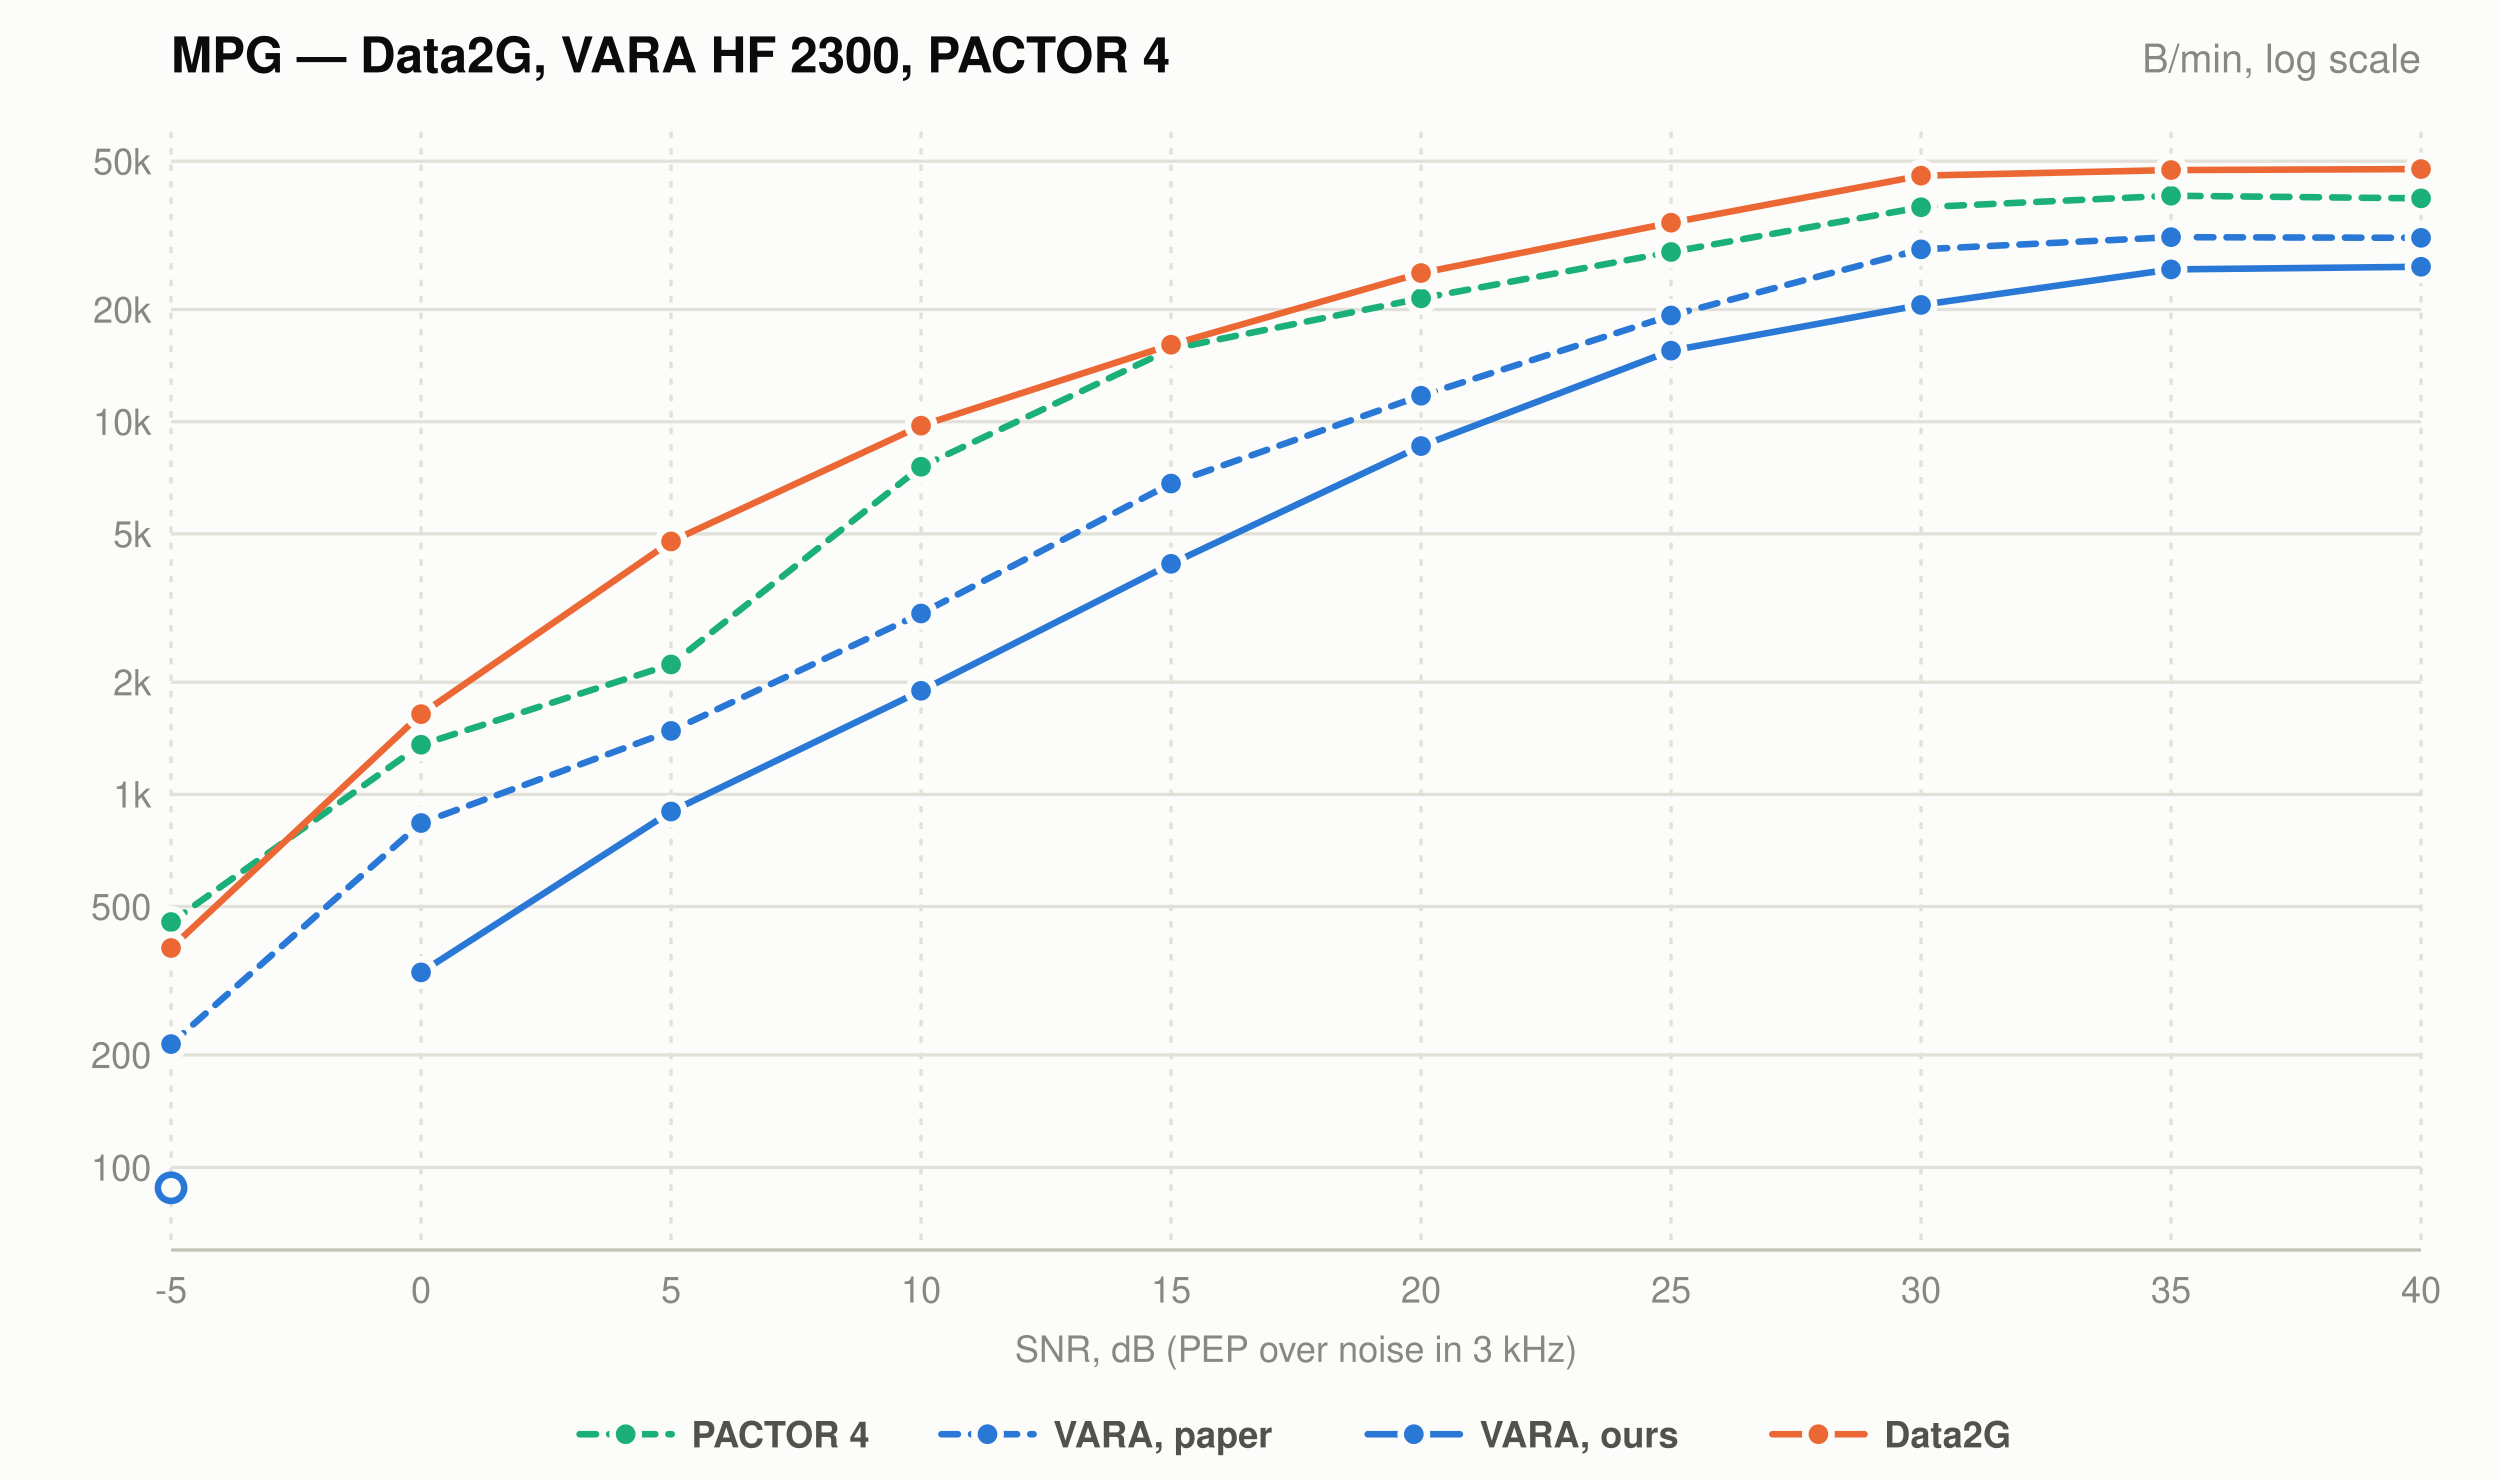
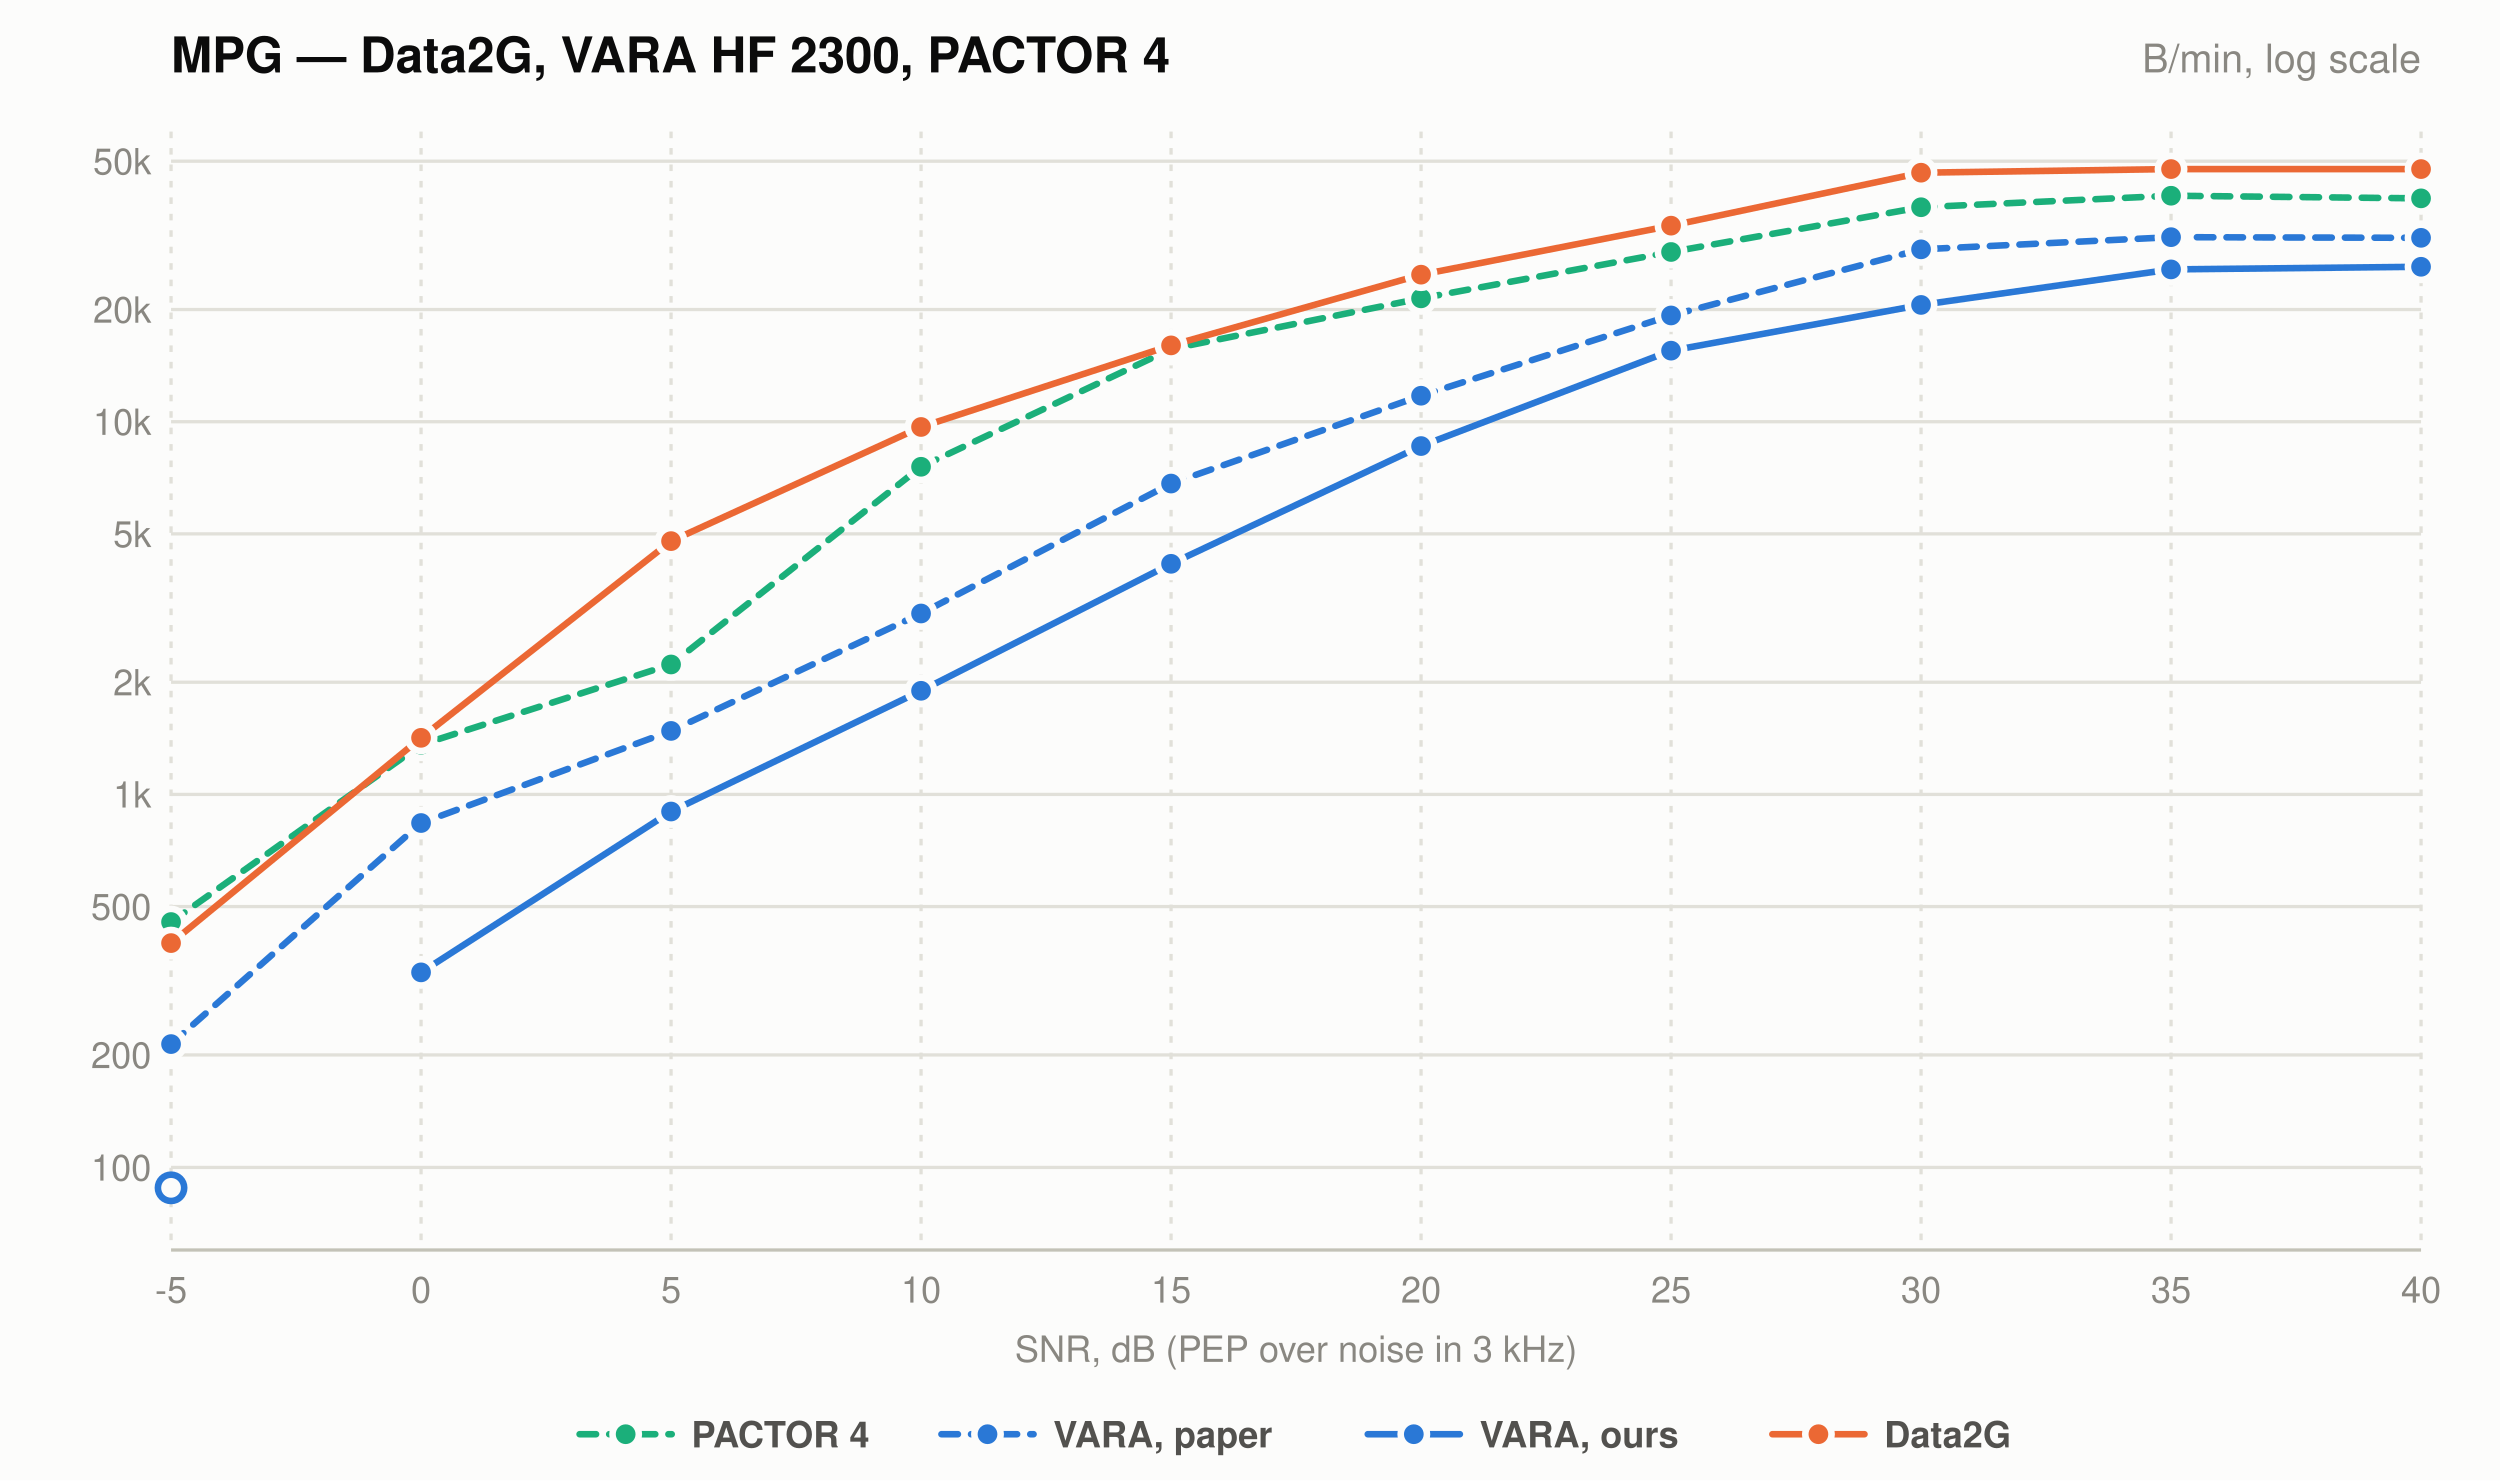
<svg xmlns="http://www.w3.org/2000/svg" viewBox="0 0 760 450" width="760" height="450" font-family="-apple-system, BlinkMacSystemFont, 'Segoe UI', Helvetica, Arial, sans-serif">
  <rect width="760" height="450" fill="#fcfcfb" />
  <text x="52" y="22" font-size="15" font-weight="600" fill="#0b0b0b">MPG — Data2G, VARA HF 2300, PACTOR 4</text>
  <text x="736" y="22" font-size="12" fill="#898781" text-anchor="end">B/min, log scale</text>
  <line x1="52" x2="736" y1="354.9" y2="354.9" stroke="#e1e0d9" />
  <text x="46" y="358.9" font-size="11" fill="#898781" text-anchor="end">100</text>
  <line x1="52" x2="736" y1="320.7" y2="320.7" stroke="#e1e0d9" />
  <text x="46" y="324.7" font-size="11" fill="#898781" text-anchor="end">200</text>
  <line x1="52" x2="736" y1="275.6" y2="275.6" stroke="#e1e0d9" />
  <text x="46" y="279.6" font-size="11" fill="#898781" text-anchor="end">500</text>
  <line x1="52" x2="736" y1="241.5" y2="241.5" stroke="#e1e0d9" />
  <text x="46" y="245.5" font-size="11" fill="#898781" text-anchor="end">1k</text>
  <line x1="52" x2="736" y1="207.4" y2="207.4" stroke="#e1e0d9" />
  <text x="46" y="211.4" font-size="11" fill="#898781" text-anchor="end">2k</text>
  <line x1="52" x2="736" y1="162.3" y2="162.3" stroke="#e1e0d9" />
  <text x="46" y="166.3" font-size="11" fill="#898781" text-anchor="end">5k</text>
  <line x1="52" x2="736" y1="128.2" y2="128.2" stroke="#e1e0d9" />
  <text x="46" y="132.2" font-size="11" fill="#898781" text-anchor="end">10k</text>
  <line x1="52" x2="736" y1="94.1" y2="94.1" stroke="#e1e0d9" />
  <text x="46" y="98.1" font-size="11" fill="#898781" text-anchor="end">20k</text>
  <line x1="52" x2="736" y1="49.0" y2="49.0" stroke="#e1e0d9" />
  <text x="46" y="53.0" font-size="11" fill="#898781" text-anchor="end">50k</text>
  <line x1="52.0" x2="52.0" y1="40" y2="380" stroke="#e1e0d9" stroke-dasharray="2 3" />
  <text x="52.0" y="396" font-size="11" fill="#898781" text-anchor="middle">-5</text>
  <line x1="128.0" x2="128.0" y1="40" y2="380" stroke="#e1e0d9" stroke-dasharray="2 3" />
  <text x="128.0" y="396" font-size="11" fill="#898781" text-anchor="middle">0</text>
  <line x1="204.0" x2="204.0" y1="40" y2="380" stroke="#e1e0d9" stroke-dasharray="2 3" />
  <text x="204.0" y="396" font-size="11" fill="#898781" text-anchor="middle">5</text>
  <line x1="280.0" x2="280.0" y1="40" y2="380" stroke="#e1e0d9" stroke-dasharray="2 3" />
  <text x="280.0" y="396" font-size="11" fill="#898781" text-anchor="middle">10</text>
  <line x1="356.0" x2="356.0" y1="40" y2="380" stroke="#e1e0d9" stroke-dasharray="2 3" />
  <text x="356.0" y="396" font-size="11" fill="#898781" text-anchor="middle">15</text>
  <line x1="432.0" x2="432.0" y1="40" y2="380" stroke="#e1e0d9" stroke-dasharray="2 3" />
  <text x="432.0" y="396" font-size="11" fill="#898781" text-anchor="middle">20</text>
  <line x1="508.0" x2="508.0" y1="40" y2="380" stroke="#e1e0d9" stroke-dasharray="2 3" />
  <text x="508.0" y="396" font-size="11" fill="#898781" text-anchor="middle">25</text>
  <line x1="584.0" x2="584.0" y1="40" y2="380" stroke="#e1e0d9" stroke-dasharray="2 3" />
  <text x="584.0" y="396" font-size="11" fill="#898781" text-anchor="middle">30</text>
  <line x1="660.0" x2="660.0" y1="40" y2="380" stroke="#e1e0d9" stroke-dasharray="2 3" />
  <text x="660.0" y="396" font-size="11" fill="#898781" text-anchor="middle">35</text>
  <line x1="736.0" x2="736.0" y1="40" y2="380" stroke="#e1e0d9" stroke-dasharray="2 3" />
  <text x="736.0" y="396" font-size="11" fill="#898781" text-anchor="middle">40</text>
  <line x1="52" x2="736" y1="380" y2="380" stroke="#c3c2b7" />
  <text x="394.0" y="414" font-size="11" fill="#898781" text-anchor="middle">SNR, dB (PEP over noise in 3 kHz)</text>
  <path d="M52.0,280.3L128.0,226.4L204.0,202.0L280.0,141.9L356.0,106.1L432.0,90.7L508.0,76.6L584.0,63.0L660.0,59.5L736.0,60.3" fill="none" stroke="#1baf7a" stroke-width="2" stroke-linejoin="round" stroke-linecap="round" stroke-dasharray="5 4" />
  <circle cx="52.0" cy="280.3" r="4" fill="#1baf7a" stroke="#fcfcfb" stroke-width="2" />
  <circle cx="128.0" cy="226.4" r="4" fill="#1baf7a" stroke="#fcfcfb" stroke-width="2" />
  <circle cx="204.0" cy="202.0" r="4" fill="#1baf7a" stroke="#fcfcfb" stroke-width="2" />
  <circle cx="280.0" cy="141.9" r="4" fill="#1baf7a" stroke="#fcfcfb" stroke-width="2" />
  <circle cx="356.0" cy="106.1" r="4" fill="#1baf7a" stroke="#fcfcfb" stroke-width="2" />
  <circle cx="432.0" cy="90.7" r="4" fill="#1baf7a" stroke="#fcfcfb" stroke-width="2" />
  <circle cx="508.0" cy="76.6" r="4" fill="#1baf7a" stroke="#fcfcfb" stroke-width="2" />
  <circle cx="584.0" cy="63.0" r="4" fill="#1baf7a" stroke="#fcfcfb" stroke-width="2" />
  <circle cx="660.0" cy="59.5" r="4" fill="#1baf7a" stroke="#fcfcfb" stroke-width="2" />
  <circle cx="736.0" cy="60.3" r="4" fill="#1baf7a" stroke="#fcfcfb" stroke-width="2" />
  <path d="M52.0,317.4L128.0,250.2L204.0,222.2L280.0,186.5L356.0,147.0L432.0,120.3L508.0,95.9L584.0,75.8L660.0,72.1L736.0,72.3" fill="none" stroke="#2a78d6" stroke-width="2" stroke-linejoin="round" stroke-linecap="round" stroke-dasharray="5 4" />
  <circle cx="52.0" cy="317.4" r="4" fill="#2a78d6" stroke="#fcfcfb" stroke-width="2" />
  <circle cx="128.0" cy="250.2" r="4" fill="#2a78d6" stroke="#fcfcfb" stroke-width="2" />
  <circle cx="204.0" cy="222.2" r="4" fill="#2a78d6" stroke="#fcfcfb" stroke-width="2" />
  <circle cx="280.0" cy="186.5" r="4" fill="#2a78d6" stroke="#fcfcfb" stroke-width="2" />
  <circle cx="356.0" cy="147.0" r="4" fill="#2a78d6" stroke="#fcfcfb" stroke-width="2" />
  <circle cx="432.0" cy="120.3" r="4" fill="#2a78d6" stroke="#fcfcfb" stroke-width="2" />
  <circle cx="508.0" cy="95.9" r="4" fill="#2a78d6" stroke="#fcfcfb" stroke-width="2" />
  <circle cx="584.0" cy="75.8" r="4" fill="#2a78d6" stroke="#fcfcfb" stroke-width="2" />
  <circle cx="660.0" cy="72.1" r="4" fill="#2a78d6" stroke="#fcfcfb" stroke-width="2" />
  <circle cx="736.0" cy="72.3" r="4" fill="#2a78d6" stroke="#fcfcfb" stroke-width="2" />
  <path d="M128.0,295.6L204.0,246.7L280.0,210.0L356.0,171.4L432.0,135.6L508.0,106.6L584.0,92.7L660.0,81.9L736.0,81.1" fill="none" stroke="#2a78d6" stroke-width="2" stroke-linejoin="round" stroke-linecap="round" />
  <circle cx="52.0" cy="361.1" r="4" fill="#fcfcfb" stroke="#2a78d6" stroke-width="2" />
  <circle cx="128.0" cy="295.6" r="4" fill="#2a78d6" stroke="#fcfcfb" stroke-width="2" />
  <circle cx="204.0" cy="246.7" r="4" fill="#2a78d6" stroke="#fcfcfb" stroke-width="2" />
  <circle cx="280.0" cy="210.0" r="4" fill="#2a78d6" stroke="#fcfcfb" stroke-width="2" />
  <circle cx="356.0" cy="171.4" r="4" fill="#2a78d6" stroke="#fcfcfb" stroke-width="2" />
  <circle cx="432.0" cy="135.6" r="4" fill="#2a78d6" stroke="#fcfcfb" stroke-width="2" />
  <circle cx="508.0" cy="106.6" r="4" fill="#2a78d6" stroke="#fcfcfb" stroke-width="2" />
  <circle cx="584.0" cy="92.7" r="4" fill="#2a78d6" stroke="#fcfcfb" stroke-width="2" />
  <circle cx="660.0" cy="81.9" r="4" fill="#2a78d6" stroke="#fcfcfb" stroke-width="2" />
  <circle cx="736.0" cy="81.1" r="4" fill="#2a78d6" stroke="#fcfcfb" stroke-width="2" />
-   <path d="M52.0,288.2L128.0,217.1L204.0,164.6L280.0,129.4L356.0,104.8L432.0,83.0L508.0,67.7L584.0,53.4L660.0,51.7L736.0,51.4" fill="none" stroke="#eb6834" stroke-width="2" stroke-linejoin="round" stroke-linecap="round" />
-   <circle cx="52.0" cy="288.2" r="4" fill="#eb6834" stroke="#fcfcfb" stroke-width="2" />
-   <circle cx="128.0" cy="217.1" r="4" fill="#eb6834" stroke="#fcfcfb" stroke-width="2" />
-   <circle cx="204.0" cy="164.6" r="4" fill="#eb6834" stroke="#fcfcfb" stroke-width="2" />
-   <circle cx="280.0" cy="129.4" r="4" fill="#eb6834" stroke="#fcfcfb" stroke-width="2" />
-   <circle cx="356.0" cy="104.8" r="4" fill="#eb6834" stroke="#fcfcfb" stroke-width="2" />
-   <circle cx="432.0" cy="83.0" r="4" fill="#eb6834" stroke="#fcfcfb" stroke-width="2" />
-   <circle cx="508.0" cy="67.7" r="4" fill="#eb6834" stroke="#fcfcfb" stroke-width="2" />
-   <circle cx="584.0" cy="53.4" r="4" fill="#eb6834" stroke="#fcfcfb" stroke-width="2" />
-   <circle cx="660.0" cy="51.7" r="4" fill="#eb6834" stroke="#fcfcfb" stroke-width="2" />
+   <path d="M52.0,286.7L128.0,224.3L204.0,164.5L280.0,129.8L356.0,105.0L432.0,83.5L508.0,68.6L584.0,52.5L660.0,51.4L736.0,51.4" fill="none" stroke="#eb6834" stroke-width="2" stroke-linejoin="round" stroke-linecap="round" />
+   <circle cx="52.0" cy="286.7" r="4" fill="#eb6834" stroke="#fcfcfb" stroke-width="2" />
+   <circle cx="128.0" cy="224.3" r="4" fill="#eb6834" stroke="#fcfcfb" stroke-width="2" />
+   <circle cx="204.0" cy="164.5" r="4" fill="#eb6834" stroke="#fcfcfb" stroke-width="2" />
+   <circle cx="280.0" cy="129.8" r="4" fill="#eb6834" stroke="#fcfcfb" stroke-width="2" />
+   <circle cx="356.0" cy="105.0" r="4" fill="#eb6834" stroke="#fcfcfb" stroke-width="2" />
+   <circle cx="432.0" cy="83.5" r="4" fill="#eb6834" stroke="#fcfcfb" stroke-width="2" />
+   <circle cx="508.0" cy="68.6" r="4" fill="#eb6834" stroke="#fcfcfb" stroke-width="2" />
+   <circle cx="584.0" cy="52.5" r="4" fill="#eb6834" stroke="#fcfcfb" stroke-width="2" />
+   <circle cx="660.0" cy="51.4" r="4" fill="#eb6834" stroke="#fcfcfb" stroke-width="2" />
  <circle cx="736.0" cy="51.4" r="4" fill="#eb6834" stroke="#fcfcfb" stroke-width="2" />
  <line x1="176.2" x2="204.2" y1="436" y2="436" stroke="#1baf7a" stroke-width="2" stroke-linecap="round" stroke-dasharray="5 4" />
  <circle cx="190.2" cy="436" r="4" fill="#1baf7a" stroke="#fcfcfb" stroke-width="2" />
  <text x="210.2" y="440" font-size="11" font-weight="600" fill="#52514e">PACTOR 4</text>
  <line x1="286.2" x2="314.2" y1="436" y2="436" stroke="#2a78d6" stroke-width="2" stroke-linecap="round" stroke-dasharray="5 4" />
  <circle cx="300.2" cy="436" r="4" fill="#2a78d6" stroke="#fcfcfb" stroke-width="2" />
  <text x="320.2" y="440" font-size="11" font-weight="600" fill="#52514e">VARA, paper</text>
  <line x1="415.8" x2="443.8" y1="436" y2="436" stroke="#2a78d6" stroke-width="2" stroke-linecap="round" />
  <circle cx="429.8" cy="436" r="4" fill="#2a78d6" stroke="#fcfcfb" stroke-width="2" />
  <text x="449.8" y="440" font-size="11" font-weight="600" fill="#52514e">VARA, ours</text>
  <line x1="538.8" x2="566.8" y1="436" y2="436" stroke="#eb6834" stroke-width="2" stroke-linecap="round" />
  <circle cx="552.8" cy="436" r="4" fill="#eb6834" stroke="#fcfcfb" stroke-width="2" />
  <text x="572.8" y="440" font-size="11" font-weight="600" fill="#52514e">Data2G</text>
</svg>
